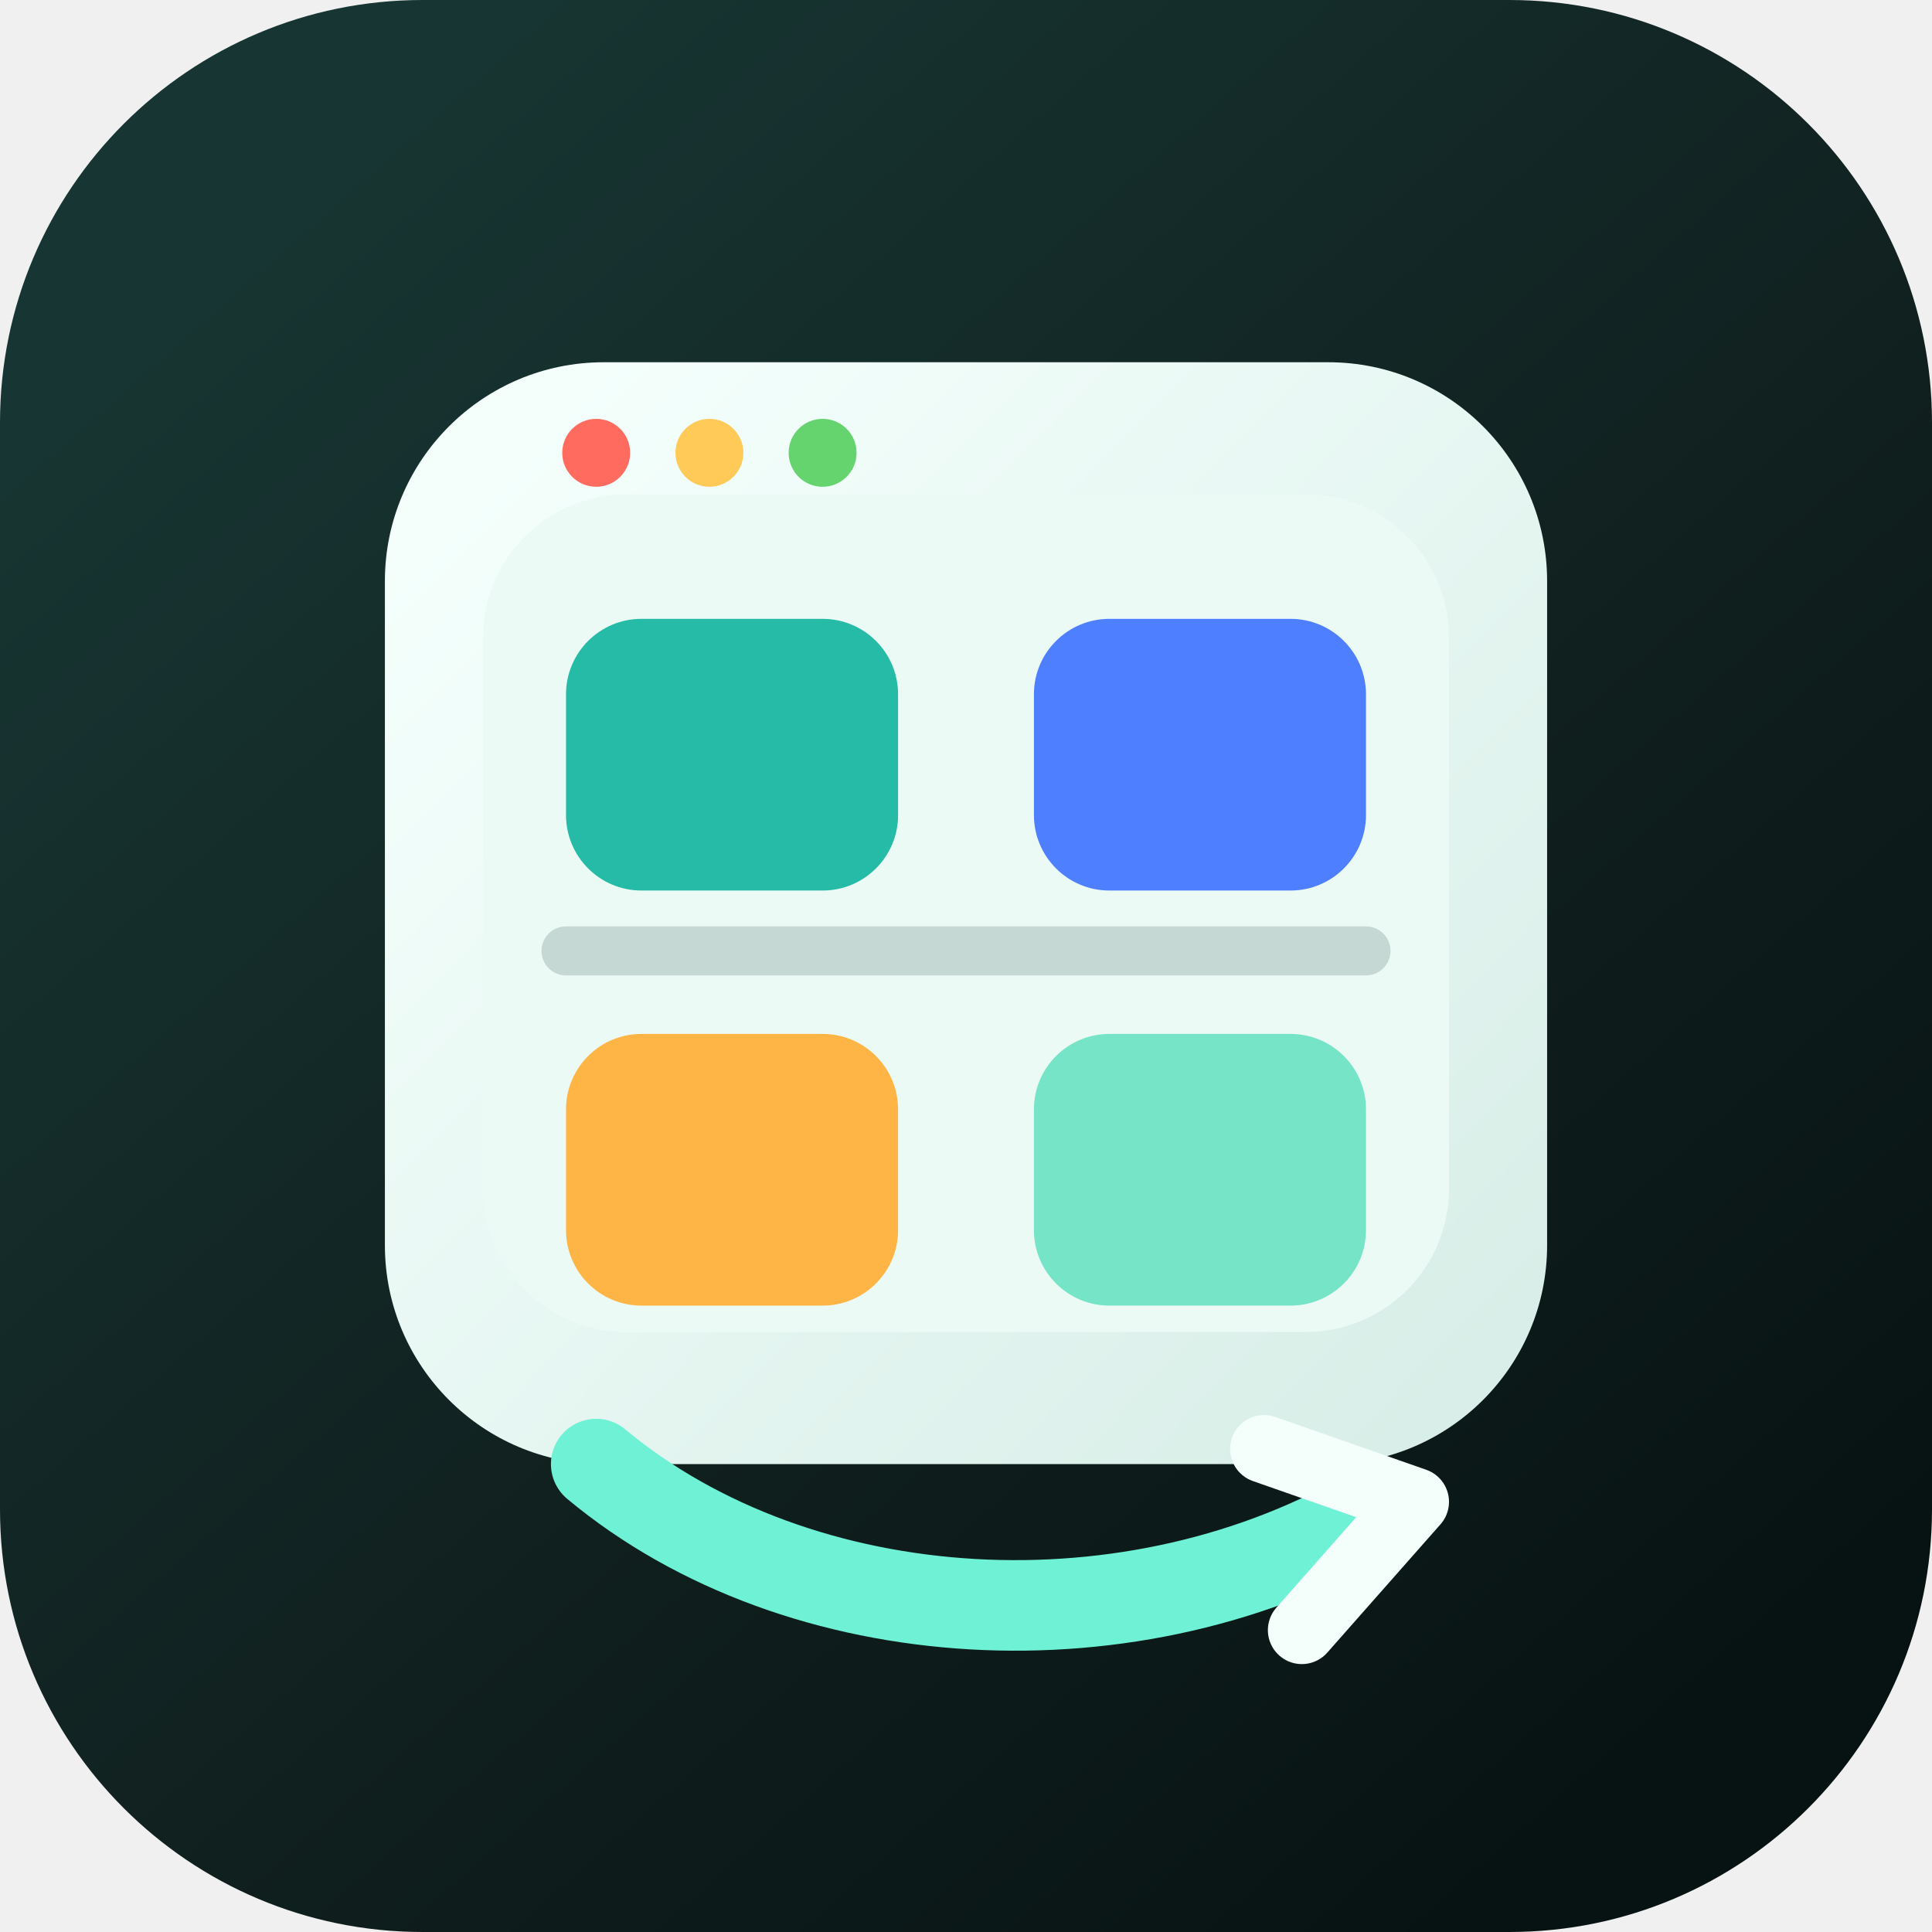
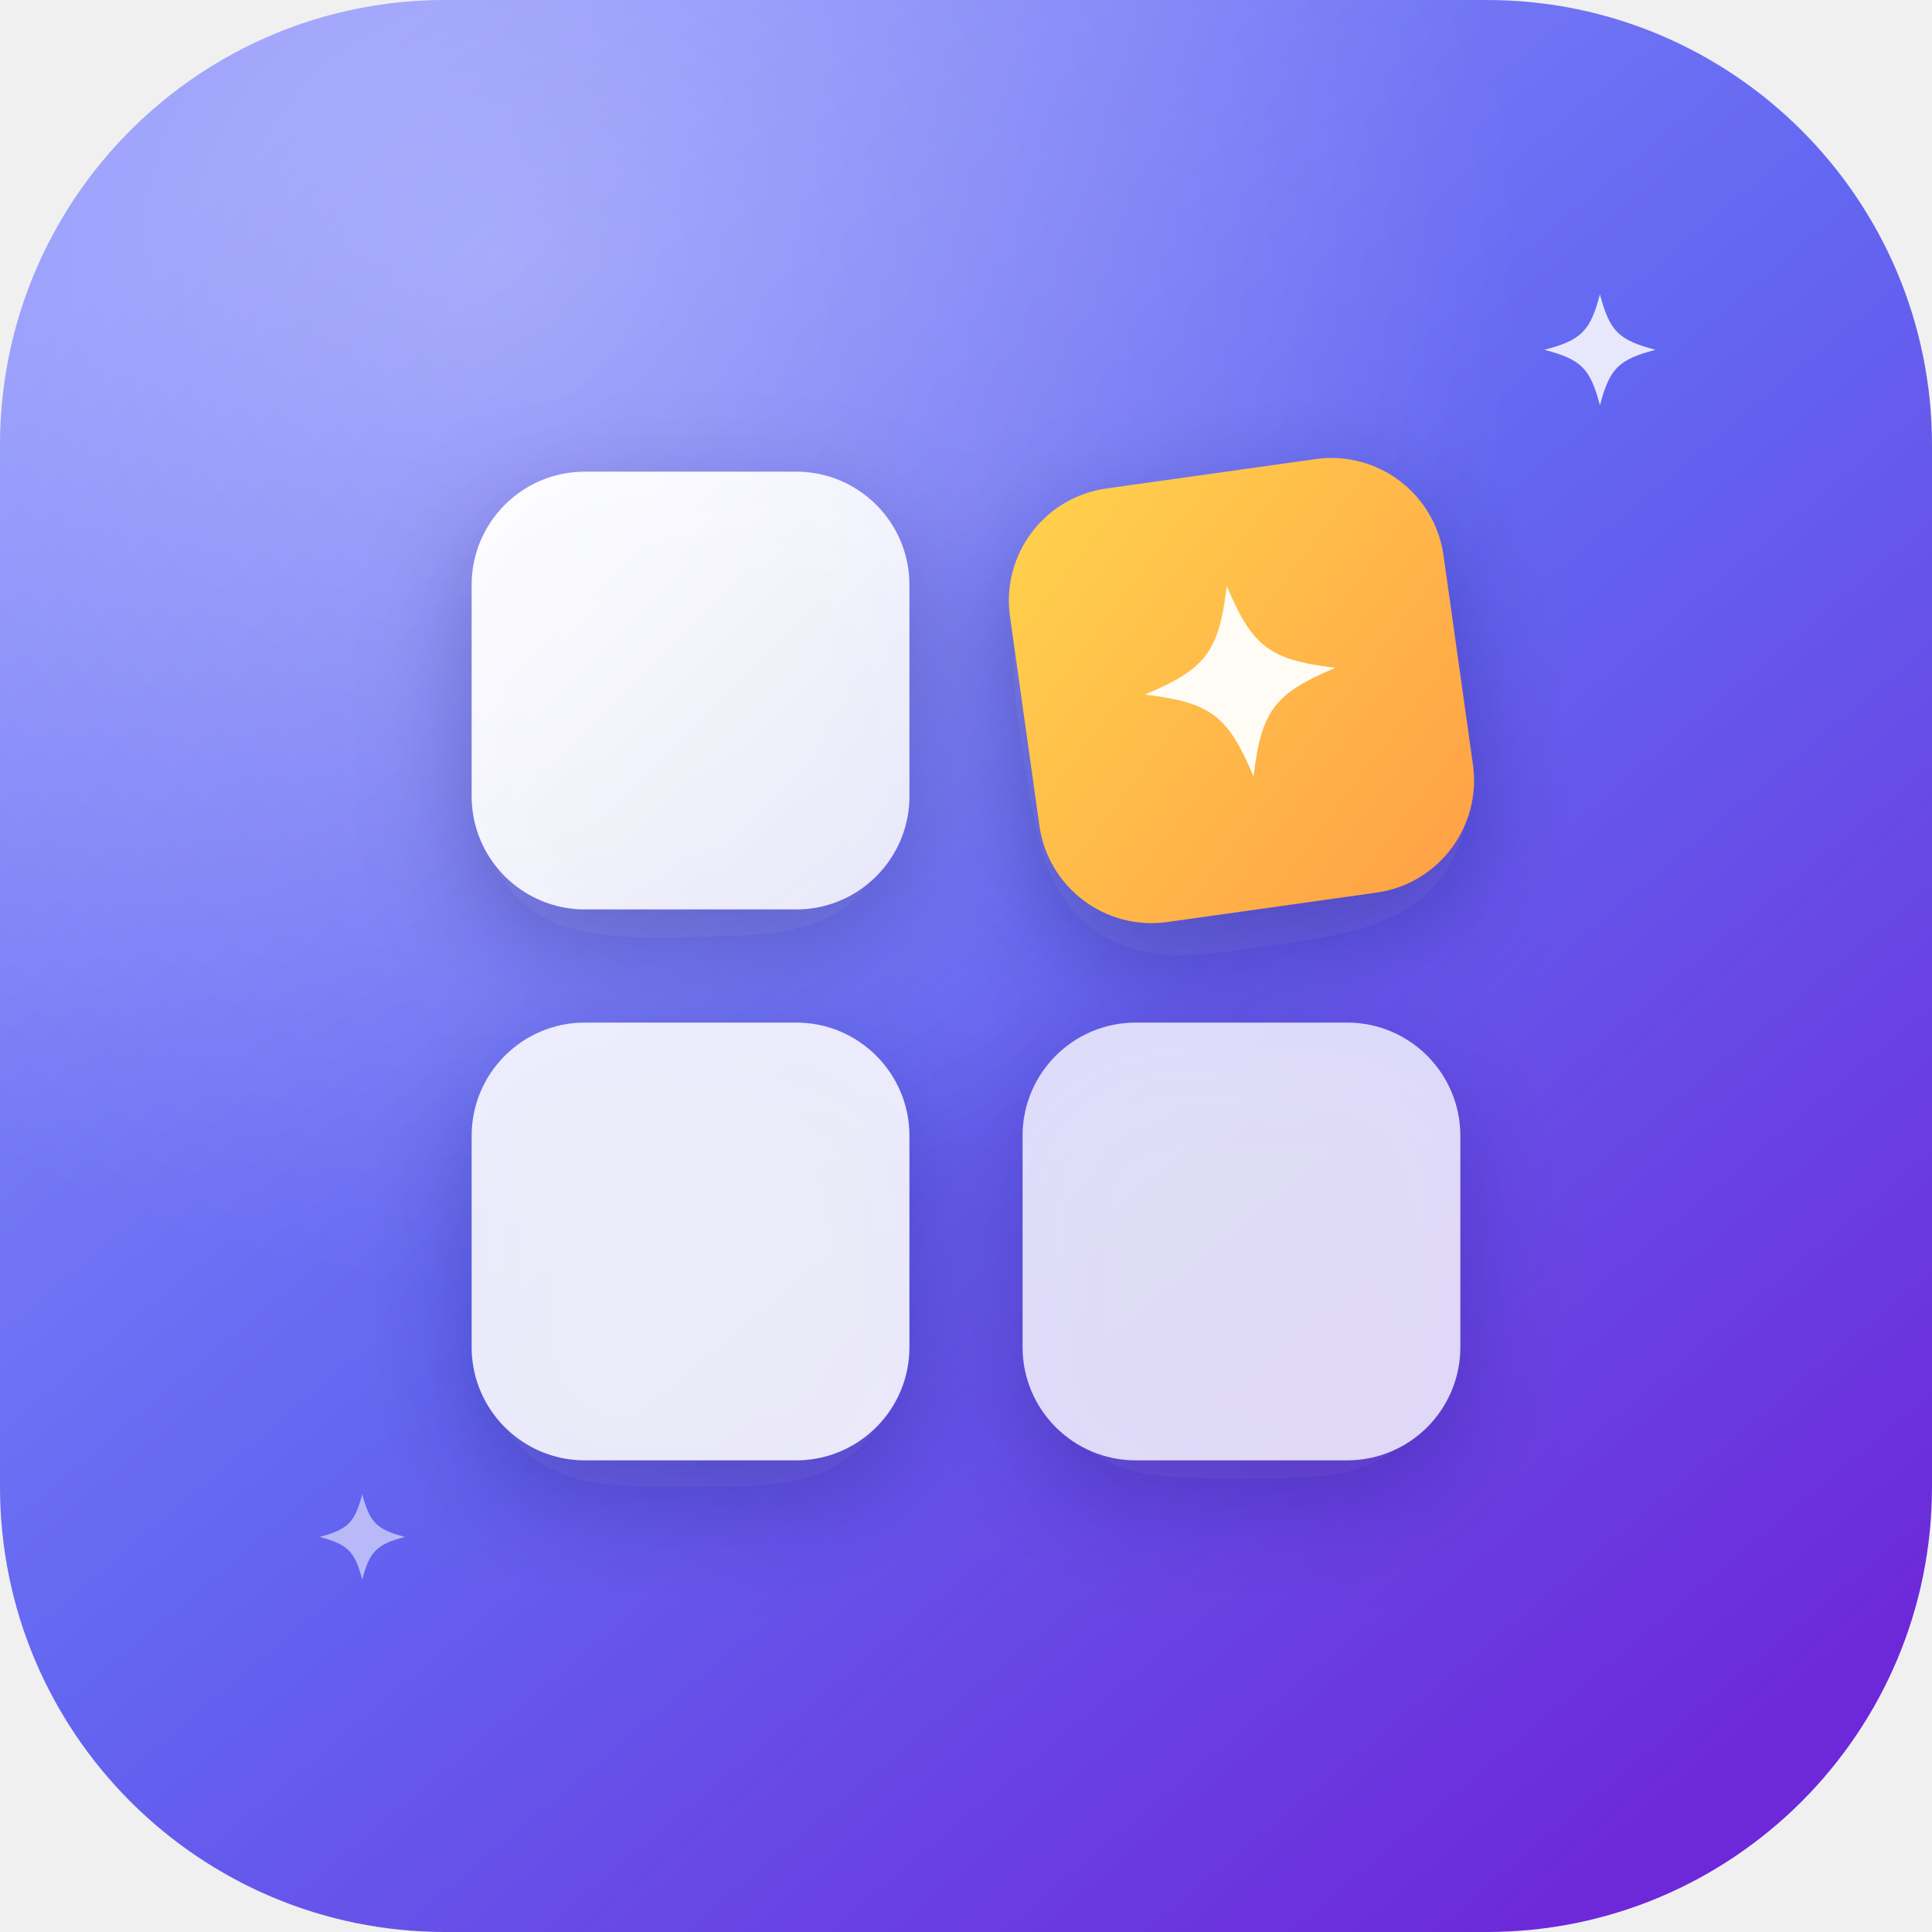
- <svg xmlns="http://www.w3.org/2000/svg" viewBox="0 0 512 512" role="img" aria-label="Tidy Desktop app icon">
+ <svg xmlns="http://www.w3.org/2000/svg" width="512" height="512" viewBox="0 0 512 512" role="img" aria-label="Tidy Desktop app icon">
  <defs>
-     <linearGradient id="bg" x1="78" y1="54" x2="440" y2="464" gradientUnits="userSpaceOnUse">
-       <stop stop-color="#173532" />
-       <stop offset=".58" stop-color="#10201F" />
-       <stop offset="1" stop-color="#071312" />
+     <linearGradient id="bg" x1="72" y1="36" x2="448" y2="484" gradientUnits="userSpaceOnUse">
+       <stop stop-color="#8A90FB" />
+       <stop offset=".48" stop-color="#6366F1" />
+       <stop offset="1" stop-color="#6D28D9" />
    </linearGradient>
-     <linearGradient id="panel" x1="128" y1="126" x2="380" y2="374" gradientUnits="userSpaceOnUse">
-       <stop stop-color="#F4FFFC" />
-       <stop offset="1" stop-color="#D9EEE8" />
+     <radialGradient id="glow" cx="0.26" cy="0.14" r="0.95">
+       <stop offset="0" stop-color="#FFFFFF" stop-opacity=".3" />
+       <stop offset=".55" stop-color="#FFFFFF" stop-opacity="0" />
+     </radialGradient>
+     <linearGradient id="tileWhite" x1="125" y1="125" x2="241" y2="241" gradientUnits="userSpaceOnUse">
+       <stop stop-color="#FFFFFF" stop-opacity=".98" />
+       <stop offset="1" stop-color="#FFFFFF" stop-opacity=".82" />
    </linearGradient>
+     <linearGradient id="amber" x1="271" y1="125" x2="387" y2="241" gradientUnits="userSpaceOnUse">
+       <stop stop-color="#FFD34D" />
+       <stop offset="1" stop-color="#FF9F45" />
+     </linearGradient>
+     <filter id="tileShadow" x="-30%" y="-30%" width="160%" height="160%" color-interpolation-filters="sRGB">
+       <feDropShadow dx="0" dy="10" stdDeviation="14" flood-color="#1E1B4B" flood-opacity=".3" />
+     </filter>
  </defs>
-   <rect width="512" height="512" rx="112" fill="url(#bg)" />
-   <rect x="102" y="96" width="308" height="292" rx="58" fill="url(#panel)" />
-   <rect x="128" y="131" width="256" height="222" rx="38" fill="#ECFAF6" />
-   <circle cx="158" cy="120" r="9" fill="#FF6B5F" />
-   <circle cx="188" cy="120" r="9" fill="#FFCA58" />
-   <circle cx="218" cy="120" r="9" fill="#65D36E" />
-   <rect x="150" y="164" width="88" height="72" rx="20" fill="#25BBA6" />
-   <rect x="274" y="164" width="88" height="72" rx="20" fill="#4E7FFF" />
-   <rect x="150" y="274" width="88" height="72" rx="20" fill="#FFB545" />
-   <rect x="274" y="274" width="88" height="72" rx="20" fill="#76E4C7" />
-   <path d="M150 252h212" fill="none" stroke="#143D39" stroke-width="13" stroke-linecap="round" opacity=".18" />
-   <path d="M158 388c54 45 143 50 207 12" fill="none" stroke="#6EF1D4" stroke-width="24" stroke-linecap="round" />
-   <path d="M335 384l40 14-30 34" fill="none" stroke="#F4FFFC" stroke-width="18" stroke-linecap="round" stroke-linejoin="round" />
+   <rect width="512" height="512" rx="118" fill="url(#bg)" />
+   <rect width="512" height="512" rx="118" fill="url(#glow)" />
+   <g filter="url(#tileShadow)">
+     <rect x="125" y="125" width="116" height="116" rx="30" fill="url(#tileWhite)" />
+     <rect x="125" y="271" width="116" height="116" rx="30" fill="#FFFFFF" opacity=".86" />
+     <rect x="271" y="271" width="116" height="116" rx="30" fill="#FFFFFF" opacity=".78" />
+     <g transform="rotate(-8 329 183)">
+       <rect x="271" y="125" width="116" height="116" rx="30" fill="url(#amber)" />
+       <path d="M329 155c4.5 17 8.5 21 25.5 25.5-17 4.5-21 8.5-25.5 25.5-4.5-17-8.5-21-25.5-25.5 17-4.5 21-8.5 25.5-25.5Z" fill="#FFFFFF" opacity=".95" />
+     </g>
+   </g>
+   <path d="M424 78c2.6 9.8 4.9 12.1 14.7 14.7-9.8 2.6-12.1 4.9-14.7 14.7-2.6-9.8-4.9-12.1-14.7-14.7 9.8-2.6 12.1-4.9 14.7-14.7Z" fill="#FFFFFF" opacity=".85" />
+   <path d="M96 396c2 7.5 3.8 9.3 11.3 11.3-7.5 2-9.3 3.8-11.3 11.3-2-7.5-3.8-9.3-11.3-11.3 7.5-2 9.3-3.8 11.3-11.3Z" fill="#FFFFFF" opacity=".55" />
</svg>
